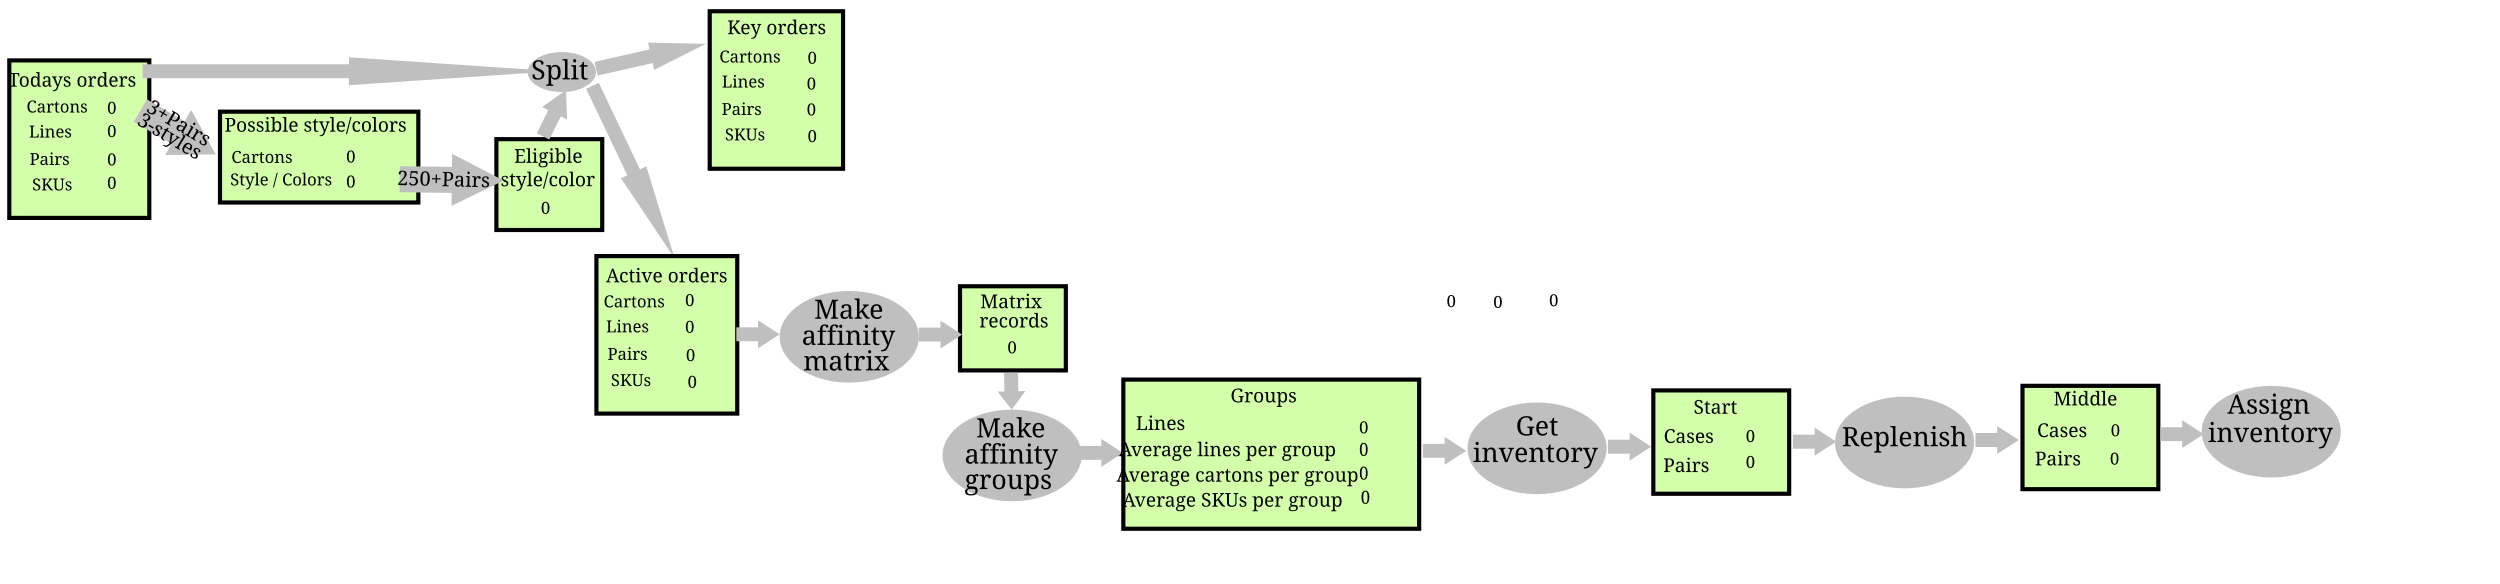
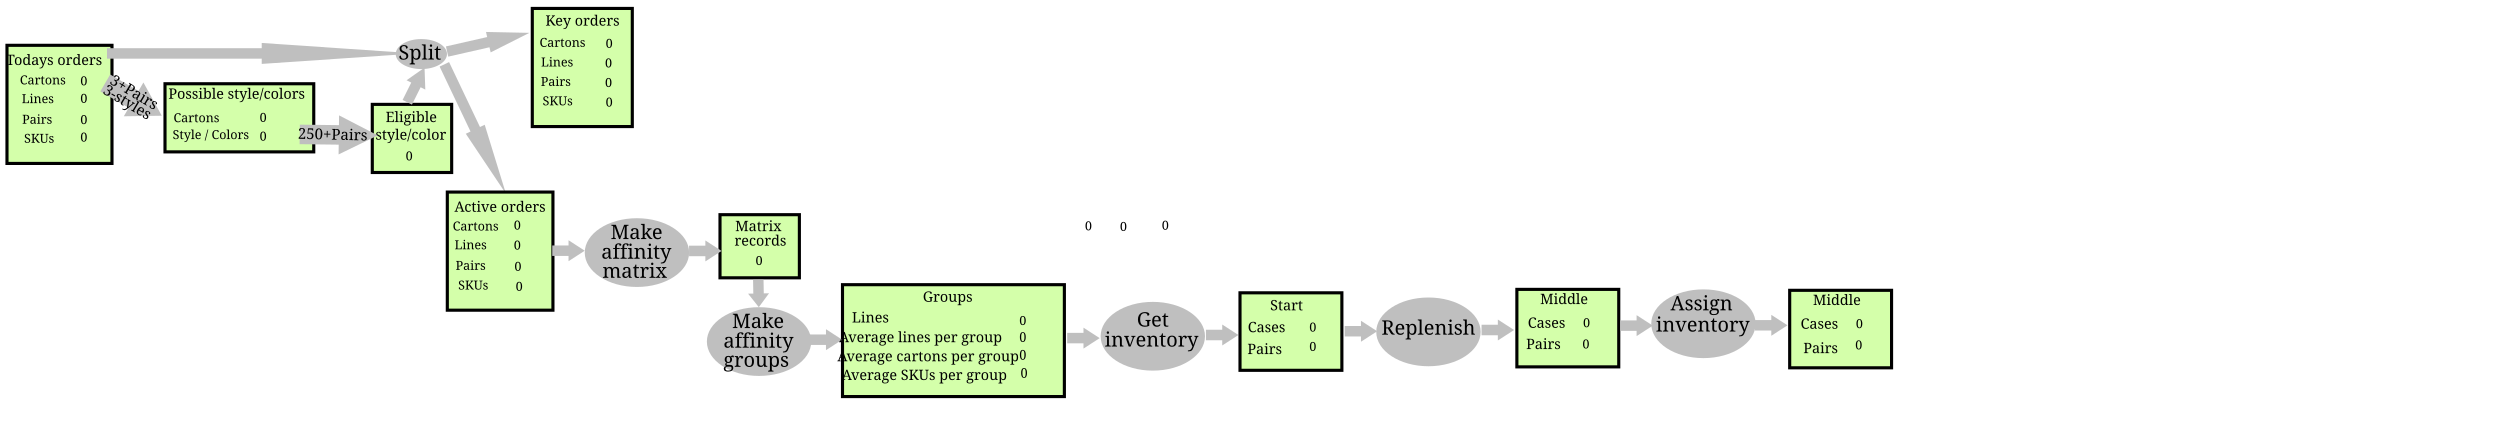
- <svg xmlns="http://www.w3.org/2000/svg" width="3000" height="700">
-   <g class="layer">
+ <svg xmlns="http://www.w3.org/2000/svg" width="4000" height="700">
+   <g class="layer" id="g236">
    <rect fill="#d4ffaa" height="179" id="svg_24" stroke="#000000" stroke-width="5" width="355" x="1348" y="455.5" />
    <rect fill="#d4ffaa" height="101" id="svg_11" stroke="#000000" stroke-width="5" width="127" x="1152" y="343.5" />
    <rect fill="#d4ffaa" height="109" id="svg_29" stroke="#000000" stroke-width="5" width="238" x="264" y="134" />
    <rect fill="#d4ffaa" height="189" id="svg_56" stroke="#000000" stroke-width="5" width="160" x="851.667" y="13.5" />
    <rect fill="#d4ffaa" height="189" id="svg_16" stroke="#000000" stroke-width="5" width="168" x="11.167" y="72.5" />
    <text fill="#000000" font-family="serif" font-size="20" id="allCtns" stroke="#000000" stroke-width="0" text-anchor="middle" x="134.167" xml:space="preserve" y="136.5">0</text>
    <text fill="#000000" font-family="serif" font-size="20" id="allLines" stroke="#000000" stroke-width="0" text-anchor="middle" x="134.167" xml:space="preserve" y="164.5">0</text>
    <text fill="#000000" font-family="serif" font-size="20" id="allPairs" stroke="#000000" stroke-width="0" text-anchor="middle" x="134.167" xml:space="preserve" y="198.5">0</text>
    <text fill="#000000" font-family="serif" font-size="20" id="allSkus" stroke="#000000" stroke-width="0" text-anchor="middle" x="134.167" xml:space="preserve" y="226.5">0</text>
    <text fill="#000000" font-family="serif" font-size="23" id="svg_6" stroke="#000000" stroke-width="0" text-anchor="middle" x="86.504" xml:space="preserve" y="104.012">Todays orders</text>
    <text fill="#000000" font-family="serif" font-size="20" id="svg_7" stroke="#000000" stroke-width="0" text-anchor="middle" x="68.504" xml:space="preserve" y="135.012">Cartons</text>
    <text fill="#000000" font-family="serif" font-size="20" id="svg_8" stroke="#000000" stroke-width="0" text-anchor="middle" x="60.504" xml:space="preserve" y="165.012">Lines</text>
    <text fill="#000000" font-family="serif" font-size="20" id="svg_9" stroke="#000000" stroke-width="0" text-anchor="middle" x="59.504" xml:space="preserve" y="198.012">Pairs</text>
    <text fill="#000000" font-family="serif" font-size="20" id="svg_10" stroke="#000000" stroke-width="0" text-anchor="middle" x="62.663" xml:space="preserve" y="228.496">SKUs</text>
    <text fill="#000000" font-family="serif" font-size="20" id="posCtns" stroke="#000000" stroke-width="0" text-anchor="middle" x="421" xml:space="preserve" y="195">0</text>
    <text fill="#000000" font-family="serif" font-size="20" id="svg_27" stroke="#000000" stroke-width="0" text-anchor="middle" x="421" xml:space="preserve" y="225">0</text>
    <text fill="#000000" font-family="serif" font-size="20" id="svg_23" stroke="#000000" stroke-width="0" text-anchor="middle" x="314.337" xml:space="preserve" y="195.512">Cartons</text>
    <text fill="#000000" font-family="serif" font-size="20" id="posStyleColor" stroke="#000000" stroke-width="0" text-anchor="middle" x="337.337" xml:space="preserve" y="222.512">Style / Colors</text>
    <rect fill="#d4ffaa" height="109" id="svg_36" stroke="#000000" stroke-width="5" width="127" x="595.667" y="167" />
    <text fill="#000000" font-family="serif" font-size="23" id="svg_35" stroke="#000000" stroke-width="0" text-anchor="middle" x="658.004" xml:space="preserve" y="195.329">Eligible</text>
    <text fill="#000000" font-family="serif" font-size="20" id="eligibleStyleColor" stroke="#000000" stroke-width="0" text-anchor="middle" x="654.667" xml:space="preserve" y="256.606">0</text>
    <text fill="#000000" font-family="serif" font-size="23" id="svg_38" stroke="#000000" stroke-width="0" text-anchor="middle" x="657.327" xml:space="preserve" y="223.458">style/color</text>
    <g id="svg_40" transform="rotate(1.44786 541.869 215.835)">
      <path d="m542.527,247.083l61.862,-32.034l-62.675,-30.461l0.203,15.624l-62.568,0.79l0.407,31.248l62.568,-0.79l0.203,15.624l0,0z" fill="#bfbfbf" id="svg_32" stroke="#000000" stroke-width="0" />
      <text fill="#000000" font-family="serif" font-size="24" id="svg_31" stroke="#000000" stroke-width="0" text-anchor="middle" x="532.279" xml:space="preserve" y="223.637">250+Pairs</text>
    </g>
    <ellipse cx="674.167" cy="86.5" fill="#bfbfbf" id="svg_41" rx="41" ry="24" stroke="#000000" stroke-width="0" />
    <path d="m682.209,135.874l-16.758,-30.921l-16.758,30.921l8.379,0l0,31.07l16.758,0l0,-31.07l8.379,0l0,0z" fill="#bfbfbf" id="svg_43" stroke="#000000" stroke-width="0" transform="rotate(26.4874 665.451 135.949)" />
    <path d="m797.925,67.338l-16.758,-67.334l-16.758,67.334l8.379,0l0,67.658l16.758,0l0,-67.658l8.379,0l0,0z" fill="#bfbfbf" id="svg_44" stroke="#000000" stroke-width="0" transform="rotate(77.2063 781.167 67.5)" />
    <path d="m1230.425,469.447l-16.758,-21.943l-16.758,21.943l8.379,0l0,22.048l16.758,0l0,-22.048l8.379,0l0,0z" fill="#bfbfbf" id="svg_45" stroke="#000000" stroke-width="0" transform="rotate(178.939 1213.67 469.5)" />
    <path d="m434.925,84.907l-16.758,-246.403l-16.758,246.403l8.379,0l0,247.588l16.758,0l0,-247.588l8.379,0l0,0l0,-0z" fill="#bfbfbf" id="svg_46" stroke="#000000" stroke-width="0" transform="rotate(90 418.167 85.4996)" />
-     <text fill="#000000" font-family="serif" font-size="20" id="svg_47" stroke="#000000" stroke-width="0" text-anchor="middle" x="894.004" xml:space="preserve" y="168.496">SKUs</text>
-     <text fill="#000000" font-family="serif" font-size="20" id="svg_48" stroke="#000000" stroke-width="0" text-anchor="middle" x="890.004" xml:space="preserve" y="138.012">Pairs</text>
-     <text fill="#000000" font-family="serif" font-size="20" id="svg_49" stroke="#000000" stroke-width="0" text-anchor="middle" x="892.004" xml:space="preserve" y="105.012">Lines</text>
+     <text fill="#000000" font-family="serif" font-size="20px" id="svg_47" stroke="#000000" stroke-width="0" text-anchor="middle" x="892.265" xml:space="preserve" y="168.496">SKUs</text>
+     <text fill="#000000" font-family="serif" font-size="20px" id="svg_48" stroke="#000000" stroke-width="0" text-anchor="middle" x="889.286" xml:space="preserve" y="137.523">Pairs</text>
+     <text fill="#000000" font-family="serif" font-size="20px" id="svg_49" stroke="#000000" stroke-width="0" text-anchor="middle" x="891.435" xml:space="preserve" y="106.36">Lines</text>
    <text fill="#000000" font-family="serif" font-size="20" id="svg_50" stroke="#000000" stroke-width="0" text-anchor="middle" x="900.004" xml:space="preserve" y="75.012">Cartons</text>
    <text fill="#000000" font-family="serif" font-size="23" id="svg_51" stroke="#000000" stroke-width="0" text-anchor="middle" x="932.004" xml:space="preserve" y="41.012">Key orders</text>
    <text fill="#000000" font-family="serif" font-size="20" id="keySkus" stroke="#000000" stroke-width="0" text-anchor="middle" x="974.667" xml:space="preserve" y="170.5">0</text>
-     <text fill="#000000" font-family="serif" font-size="20" id="keyPairs" stroke="#000000" stroke-width="0" text-anchor="middle" x="973.667" xml:space="preserve" y="138.5">0</text>
-     <text fill="#000000" font-family="serif" font-size="20" id="keyLines" stroke="#000000" stroke-width="0" text-anchor="middle" x="973.667" xml:space="preserve" y="107.5">0</text>
+     <text fill="#000000" font-family="serif" font-size="20px" id="keyPairs" stroke="#000000" stroke-width="0" text-anchor="middle" x="973.667" xml:space="preserve" y="139.167">0</text>
+     <text fill="#000000" font-family="serif" font-size="20px" id="keyLines" stroke="#000000" stroke-width="0" text-anchor="middle" x="973.667" xml:space="preserve" y="107.833">0</text>
    <text fill="#000000" font-family="serif" font-size="20" id="keyCtns" stroke="#000000" stroke-width="0" text-anchor="middle" x="974.667" xml:space="preserve" y="76.5">0</text>
    <path d="m244.913,158.825l-31.25,-52.149l-31.25,52.149l15.625,0l0,52.4l31.25,0l0,-52.4l15.625,0l0,0z" fill="#bfbfbf" id="svg_18" stroke="#000000" stroke-width="0" transform="rotate(120.107 213.663 158.95)" />
    <text fill="#000000" font-family="serif" font-size="24" id="svg_17" stroke="#000000" stroke-width="0" text-anchor="middle" transform="rotate(30.8416 214.445 147.992)" x="214.451" xml:space="preserve" y="155.744">3+Pairs</text>
    <text fill="#000000" font-family="serif" font-size="24" id="svg_19" stroke="#000000" stroke-width="0" text-anchor="middle" transform="rotate(30.8416 203.57 163.82)" x="203.569" xml:space="preserve" y="171.57">3-styles</text>
    <text fill="#000000" font-family="serif" font-size="23" id="svg_58" stroke="#000000" stroke-width="0" text-anchor="middle" x="378.668" xml:space="preserve" y="157.996">Possible style/colors</text>
    <path d="m777.033,206.28l-16.758,-114.499l-16.758,114.499l8.379,0l0,115.05l16.758,0l0,-115.05l8.379,0l0,0z" fill="#bfbfbf" id="svg_59" stroke="#000000" stroke-width="0" transform="rotate(154.548 760.275 206.555)" />
    <rect fill="#d4ffaa" height="189" id="svg_69" stroke="#000000" stroke-width="5" width="169" x="715.7" y="307.3" />
    <text fill="#000000" font-family="serif" font-size="20" id="svg_68" stroke="#000000" stroke-width="0" text-anchor="middle" x="757.196" xml:space="preserve" y="463.296">SKUs</text>
    <text fill="#000000" font-family="serif" font-size="20" id="svg_67" stroke="#000000" stroke-width="0" text-anchor="middle" x="753.037" xml:space="preserve" y="431.812">Pairs</text>
    <text fill="#000000" font-family="serif" font-size="20" id="svg_66" stroke="#000000" stroke-width="0" text-anchor="middle" x="753.037" xml:space="preserve" y="398.812">Lines</text>
    <text fill="#000000" font-family="serif" font-size="20" id="svg_65" stroke="#000000" stroke-width="0" text-anchor="middle" x="761.037" xml:space="preserve" y="368.812">Cartons</text>
    <text fill="#000000" font-family="serif" font-size="23" id="svg_64" stroke="#000000" stroke-width="0" text-anchor="middle" x="800.037" xml:space="preserve" y="338.812">Active orders</text>
    <text fill="#000000" font-family="serif" font-size="20" id="activeSkus" stroke="#000000" stroke-width="0" text-anchor="middle" x="830.7" xml:space="preserve" y="465.3">0</text>
    <text fill="#000000" font-family="serif" font-size="20" id="active Pairs" stroke="#000000" stroke-width="0" text-anchor="middle" x="828.7" xml:space="preserve" y="433.3">0</text>
    <text fill="#000000" font-family="serif" font-size="20" id="activeLines" stroke="#000000" stroke-width="0" text-anchor="middle" x="827.7" xml:space="preserve" y="399.3">0</text>
    <text fill="#000000" font-family="serif" font-size="20" id="activeCtns" stroke="#000000" stroke-width="0" text-anchor="middle" x="827.7" xml:space="preserve" y="367.3">0</text>
    <text fill="#000000" font-family="serif" font-size="32" id="svg_70" stroke="#000000" stroke-width="0" text-anchor="middle" x="671.7" xml:space="preserve" y="95.3">Split</text>
    <ellipse cx="1019.094" cy="404.142" fill="#bfbfbf" id="svg_73" rx="83.5" ry="55" stroke="#000000" stroke-width="0" />
    <path d="m926.352,401.079l-16.758,-25.933l-16.758,25.933l8.379,0l0,26.058l16.758,0l0,-26.058l8.379,0l0,0z" fill="#bfbfbf" id="svg_72" stroke="#000000" stroke-width="0" transform="rotate(90 909.594 401.142)" />
    <text fill="#000000" font-family="serif" font-size="32" id="svg_71" stroke="#000000" stroke-width="0" text-anchor="middle" x="1018.127" xml:space="preserve" y="413.942">affinity</text>
    <text fill="#000000" font-family="serif" font-size="20" id="matrixSize" stroke="#000000" stroke-width="0" text-anchor="middle" x="1214.505" xml:space="preserve" y="423.995">0</text>
    <text fill="#000000" font-family="serif" font-size="20" id="zzzz" stroke="#000000" stroke-width="0" text-anchor="middle" x="1636.497" xml:space="preserve" y="520.003">0</text>
    <text fill="#000000" font-family="serif" font-size="32" id="svg_2" stroke="#000000" stroke-width="0" text-anchor="middle" x="1018.502" xml:space="preserve" y="382.497">Make</text>
    <text fill="#000000" font-family="serif" font-size="32" id="svg_3" stroke="#000000" stroke-width="0" text-anchor="middle" x="1015.502" xml:space="preserve" y="444.505">matrix</text>
    <text fill="#000000" font-family="serif" font-size="23" id="svg_5" stroke="#000000" stroke-width="0" text-anchor="middle" x="1213.337" xml:space="preserve" y="369.829">Matrix</text>
    <text fill="#000000" font-family="serif" font-size="23" id="svg_4" stroke="#000000" stroke-width="0" text-anchor="middle" x="1216.66" xml:space="preserve" y="392.958">records</text>
    <path d="m1145.258,401.438l-16.758,-25.933l-16.758,25.933l8.379,0l0,26.058l16.758,0l0,-26.058l8.379,0l0,0z" fill="#bfbfbf" id="svg_12" stroke="#000000" stroke-width="0" transform="rotate(90 1128.5 401.5)" />
    <ellipse cx="1214.5" cy="546.5" fill="#bfbfbf" id="svg_20" rx="83.5" ry="55" stroke="#000000" stroke-width="0" />
    <text fill="#000000" font-family="serif" font-size="32" id="svg_15" stroke="#000000" stroke-width="0" text-anchor="middle" x="1213.533" xml:space="preserve" y="556.3">affinity</text>
    <text fill="#000000" font-family="serif" font-size="32" id="svg_14" stroke="#000000" stroke-width="0" text-anchor="middle" x="1212.908" xml:space="preserve" y="524.855">Make</text>
-     <text fill="#000000" font-family="serif" font-size="32" id="svg_13" stroke="#000000" stroke-width="0" style="cursor: move;" text-anchor="middle" x="1209.908" xml:space="preserve" y="586.862">groups</text>
+     <text fill="#000000" font-family="serif" font-size="32" id="svg_13" stroke="#000000" stroke-width="0" text-anchor="middle" x="1209.908" xml:space="preserve" y="586.862">groups</text>
    <text fill="#000000" font-family="serif" font-size="23" id="svg_22" stroke="#000000" stroke-width="0" text-anchor="middle" x="1516.337" xml:space="preserve" y="482.829">Groups</text>
    <text fill="#000000" font-family="serif" font-size="23" id="svg_21" stroke="#000000" stroke-width="0" text-anchor="middle" x="1392.66" xml:space="preserve" y="515.958">Lines</text>
    <path d="m1338.258,543.438l-16.758,-25.933l-16.758,25.933l8.379,0l0,26.058l16.758,0l0,-26.058l8.379,0l0,0z" fill="#bfbfbf" id="svg_25" stroke="#000000" stroke-width="0" transform="rotate(90 1321.5 543.5)" />
    <text fill="#000000" font-family="serif" font-size="23" id="svg_26" stroke="#000000" stroke-width="0" text-anchor="middle" x="1472.855" xml:space="preserve" y="547.473">Average lines per group</text>
    <text fill="#000000" font-family="serif" font-size="23" id="svg_30" stroke="#000000" stroke-width="0" text-anchor="middle" x="1485.004" xml:space="preserve" y="577.997">Average cartons per group</text>
    <text fill="#000000" font-family="serif" font-size="23" id="svg_33" stroke="#000000" stroke-width="0" text-anchor="middle" x="1478.996" xml:space="preserve" y="608.004">Average SKUs per group</text>
    <text fill="#000000" font-family="serif" font-size="20" id="inventory" stroke="#000000" stroke-width="0" text-anchor="middle" x="1741.505" xml:space="preserve" y="368.495">0</text>
    <text fill="#000000" font-family="serif" font-size="20" id="casesToReplenish" stroke="#000000" stroke-width="0" text-anchor="middle" x="1797.505" xml:space="preserve" y="369.495">0</text>
    <text fill="#000000" font-family="serif" font-size="20" id="z4" stroke="#000000" stroke-width="0" text-anchor="middle" x="1864.497" xml:space="preserve" y="367.503">0</text>
    <text fill="#000000" font-family="serif" font-size="20" id="svg_1" stroke="#000000" stroke-width="0" text-anchor="middle" transform="matrix(1 0 0 1.08696 0 -48.0435)" x="1636.5" xml:space="preserve" y="547.5">0</text>
    <text fill="#000000" font-family="serif" font-size="20" id="svg_28" stroke="#000000" stroke-width="0" text-anchor="middle" transform="matrix(1 0 0 1.08696 0 -48.0435)" x="1636.5" xml:space="preserve" y="573.679">0</text>
    <text fill="#000000" font-family="serif" font-size="20" id="svg_34" stroke="#000000" stroke-width="0" text-anchor="middle" transform="matrix(1 0 0 1.08696 0 -48.0435)" x="1638.5" xml:space="preserve" y="600.359">0</text>
    <path d="m1750.258,540.938l-16.758,-25.933l-16.758,25.933l8.379,0l0,26.058l16.758,0l0,-26.058l8.379,0l0,0z" fill="#bfbfbf" id="svg_39" stroke="#000000" stroke-width="0" transform="rotate(90 1733.5 541)" />
    <ellipse cx="1844.5" cy="538" fill="#bfbfbf" id="svg_42" rx="83.5" ry="55" stroke="#000000" stroke-width="0" />
    <text fill="#000000" font-family="serif" font-size="32" id="svg_52" stroke="#000000" stroke-width="0" text-anchor="middle" x="1844.502" xml:space="preserve" y="522.503">Get</text>
    <text fill="#000000" font-family="serif" font-size="32" id="svg_53" stroke="#000000" stroke-width="0" text-anchor="middle" x="1842.494" xml:space="preserve" y="554.495">inventory</text>
    <path d="m1972.258,535.938l-16.758,-25.933l-16.758,25.933l8.379,0l0,26.058l16.758,0l0,-26.058l8.379,0l0,0z" fill="#bfbfbf" id="svg_54" stroke="#000000" stroke-width="0" transform="rotate(90 1955.5 536)" />
    <rect fill="#d4ffaa" height="124" id="svg_55" stroke="#000000" stroke-width="5" width="163" x="1984" y="468.5" />
    <text fill="#000000" font-family="serif" font-size="23" id="svg_57" stroke="#000000" stroke-width="0" text-anchor="middle" x="2026.496" xml:space="preserve" y="531.497">Cases</text>
    <text fill="#000000" font-family="serif" font-size="23" id="svg_60" stroke="#000000" stroke-width="0" text-anchor="middle" x="2023.504" xml:space="preserve" y="566.504">Pairs</text>
    <text fill="#000000" font-family="serif" font-size="23" id="svg_61" stroke="#000000" stroke-width="0" text-anchor="middle" x="2058.501" xml:space="preserve" y="496.493">Start</text>
    <text fill="#000000" font-family="serif" font-size="20" id="svg_62" stroke="#000000" stroke-width="0" text-anchor="middle" x="2100.505" xml:space="preserve" y="530.495">0</text>
    <text fill="#000000" font-family="serif" font-size="20" id="svg_63" stroke="#000000" stroke-width="0" text-anchor="middle" x="2100.505" xml:space="preserve" y="561.495">0</text>
    <path d="m2194.258,529.938l-16.758,-25.933l-16.758,25.933l8.379,0l0,26.058l16.758,0l0,-26.058l8.379,0l0,0z" fill="#bfbfbf" id="svg_74" stroke="#000000" stroke-width="0" transform="rotate(90 2177.5 530)" />
    <ellipse cx="2285.5" cy="531" fill="#bfbfbf" id="svg_75" rx="83.5" ry="55" stroke="#000000" stroke-width="0" />
-     <text fill="#000000" font-family="serif" font-size="32" id="svg_76" stroke="#000000" stroke-width="0" style="cursor: move;" text-anchor="middle" x="2285.494" xml:space="preserve" y="535.503">Replenish</text>
+     <text fill="#000000" font-family="serif" font-size="32" id="svg_76" stroke="#000000" stroke-width="0" text-anchor="middle" x="2285.494" xml:space="preserve" y="535.503">Replenish</text>
    <path d="m2413.258,527.938l-16.758,-25.933l-16.758,25.933l8.379,0l0,26.058l16.758,0l0,-26.058l8.379,0l0,0z" fill="#bfbfbf" id="svg_77" stroke="#000000" stroke-width="0" transform="rotate(90 2396.5 528)" />
    <rect fill="#d4ffaa" height="124" id="svg_78" stroke="#000000" stroke-width="5" width="163" x="2427" y="463" />
    <text fill="#000000" font-family="serif" font-size="23" id="svg_79" stroke="#000000" stroke-width="0" text-anchor="middle" x="2474.504" xml:space="preserve" y="524.504">Cases</text>
    <text fill="#000000" font-family="serif" font-size="23" id="svg_80" stroke="#000000" stroke-width="0" text-anchor="middle" x="2469.496" xml:space="preserve" y="558.497">Pairs</text>
-     <text fill="#000000" font-family="serif" font-size="23" id="svg_81" stroke="#000000" stroke-width="0" style="cursor: move;" text-anchor="middle" x="2502.486" xml:space="preserve" y="486.501">Middle</text>
+     <text fill="#000000" font-family="serif" font-size="23" id="svg_81" stroke="#000000" stroke-width="0" text-anchor="middle" x="2502.486" xml:space="preserve" y="486.501">Middle</text>
    <text fill="#000000" font-family="serif" font-size="20" id="svg_82" stroke="#000000" stroke-width="0" text-anchor="middle" x="2538.497" xml:space="preserve" y="523.503">0</text>
    <text fill="#000000" font-family="serif" font-size="20" id="svg_83" stroke="#000000" stroke-width="0" text-anchor="middle" x="2537.497" xml:space="preserve" y="557.503">0</text>
    <path d="m2635.258,520.938l-16.758,-25.933l-16.758,25.933l8.379,0l0,26.058l16.758,0l0,-26.058l8.379,0l0,0z" fill="#bfbfbf" id="svg_84" stroke="#000000" stroke-width="0" transform="rotate(90 2618.5 521)" />
    <ellipse cx="2725.5" cy="518" fill="#bfbfbf" id="svg_85" rx="83.5" ry="55" stroke="#000000" stroke-width="0" />
    <text fill="#000000" font-family="serif" font-size="32" id="svg_86" stroke="#000000" stroke-width="0" text-anchor="middle" x="2722.486" xml:space="preserve" y="496.495">Assign</text>
    <text fill="#000000" font-family="serif" font-size="32" id="svg_87" stroke="#000000" stroke-width="0" text-anchor="middle" x="2724.494" xml:space="preserve" y="530.503">inventory</text>
+     <rect fill="#d4ffaa" height="124" id="svg_93" stroke="#000000" stroke-width="5" width="163" x="2863.502" y="464.5" />
+     <text fill="#000000" font-family="serif" font-size="23" id="svg_92" stroke="#000000" stroke-width="0" text-anchor="middle" x="2911.006" xml:space="preserve" y="526.005">Cases</text>
+     <text fill="#000000" font-family="serif" font-size="23" id="svg_91" stroke="#000000" stroke-width="0" text-anchor="middle" x="2912.998" xml:space="preserve" y="564.997">Pairs</text>
+     <text fill="#000000" font-family="serif" font-size="23" id="svg_90" stroke="#000000" stroke-width="0" text-anchor="middle" x="2938.988" xml:space="preserve" y="488.001">Middle</text>
+     <text class="resetNumber" fill="#000000" font-family="serif" font-size="20" id="svg_89" stroke="#000000" stroke-width="0" text-anchor="middle" x="2974.999" xml:space="preserve" y="525.003">0</text>
+     <text fill="#000000" font-family="serif" font-size="20" id="svg_88" stroke="#000000" stroke-width="0" text-anchor="middle" x="2973.999" xml:space="preserve" y="559.003">0</text>
+     <path d="m2850.76,520.438l-16.758,-25.933l-16.758,25.933l8.379,0l0,26.058l16.758,0l0,-26.058l8.379,0l0,0z" fill="#bfbfbf" id="svg_37" stroke="#000000" stroke-width="0" transform="rotate(90 2834 520.5)" />
  </g>
</svg>
